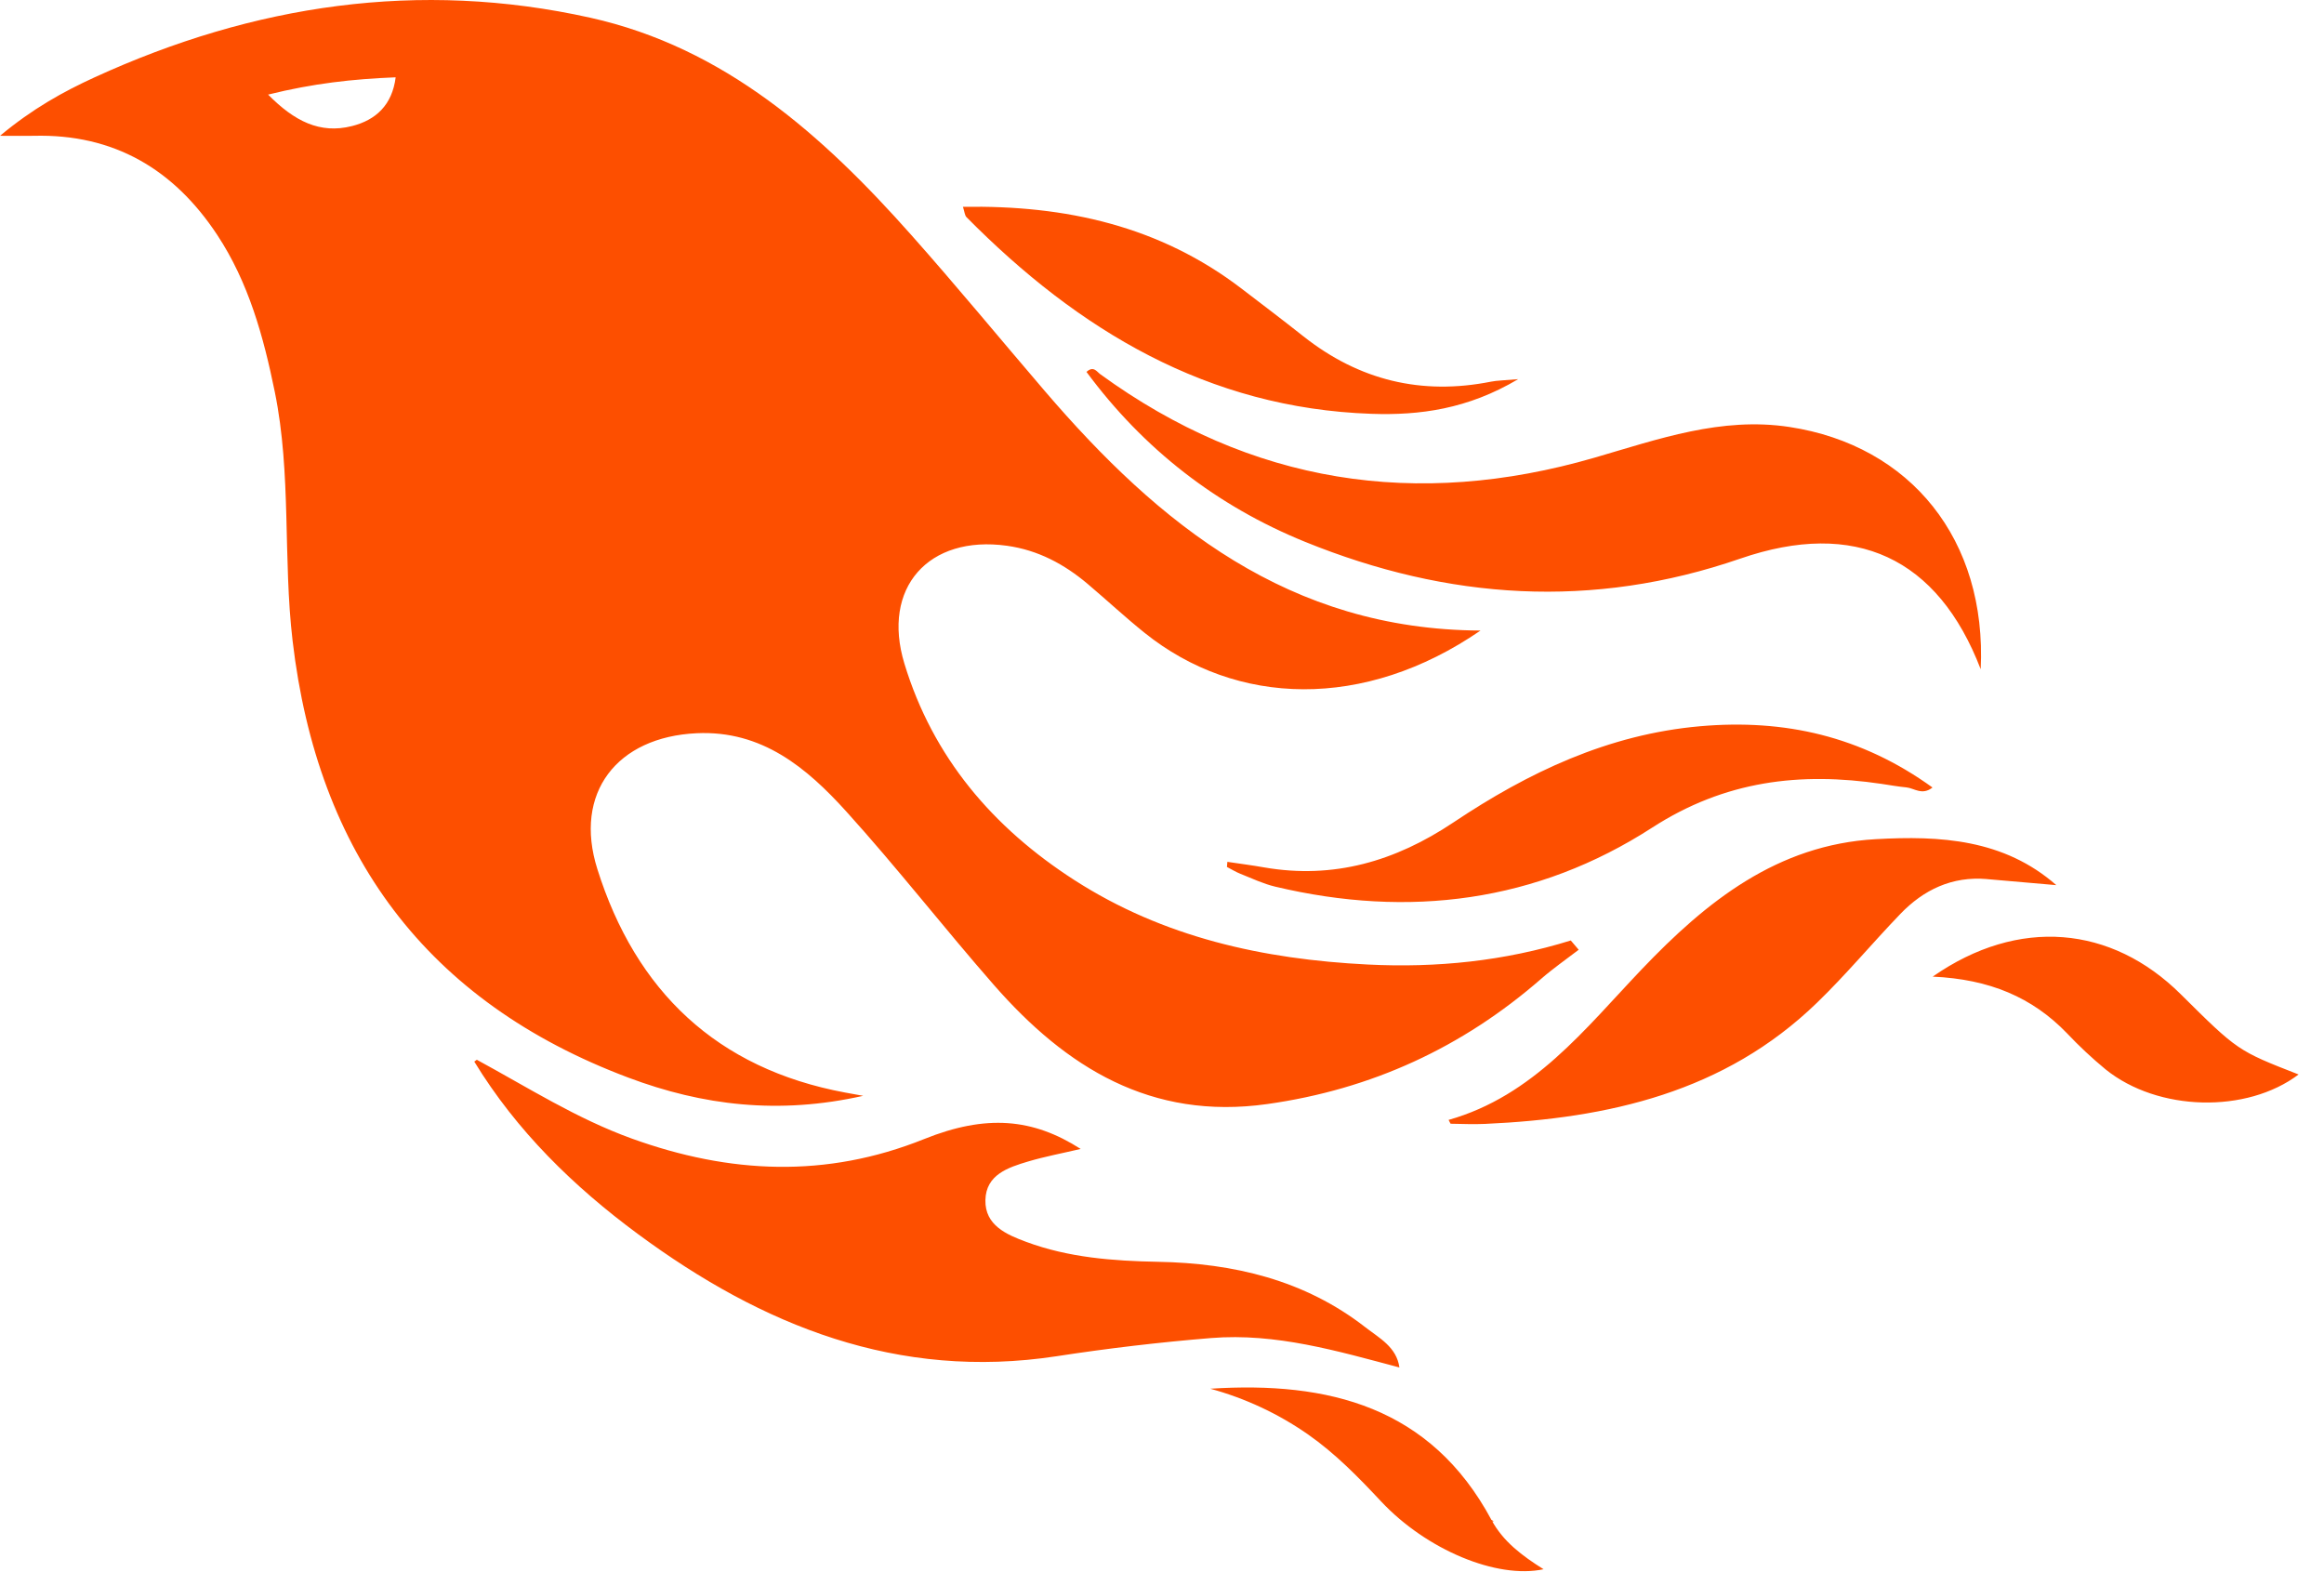
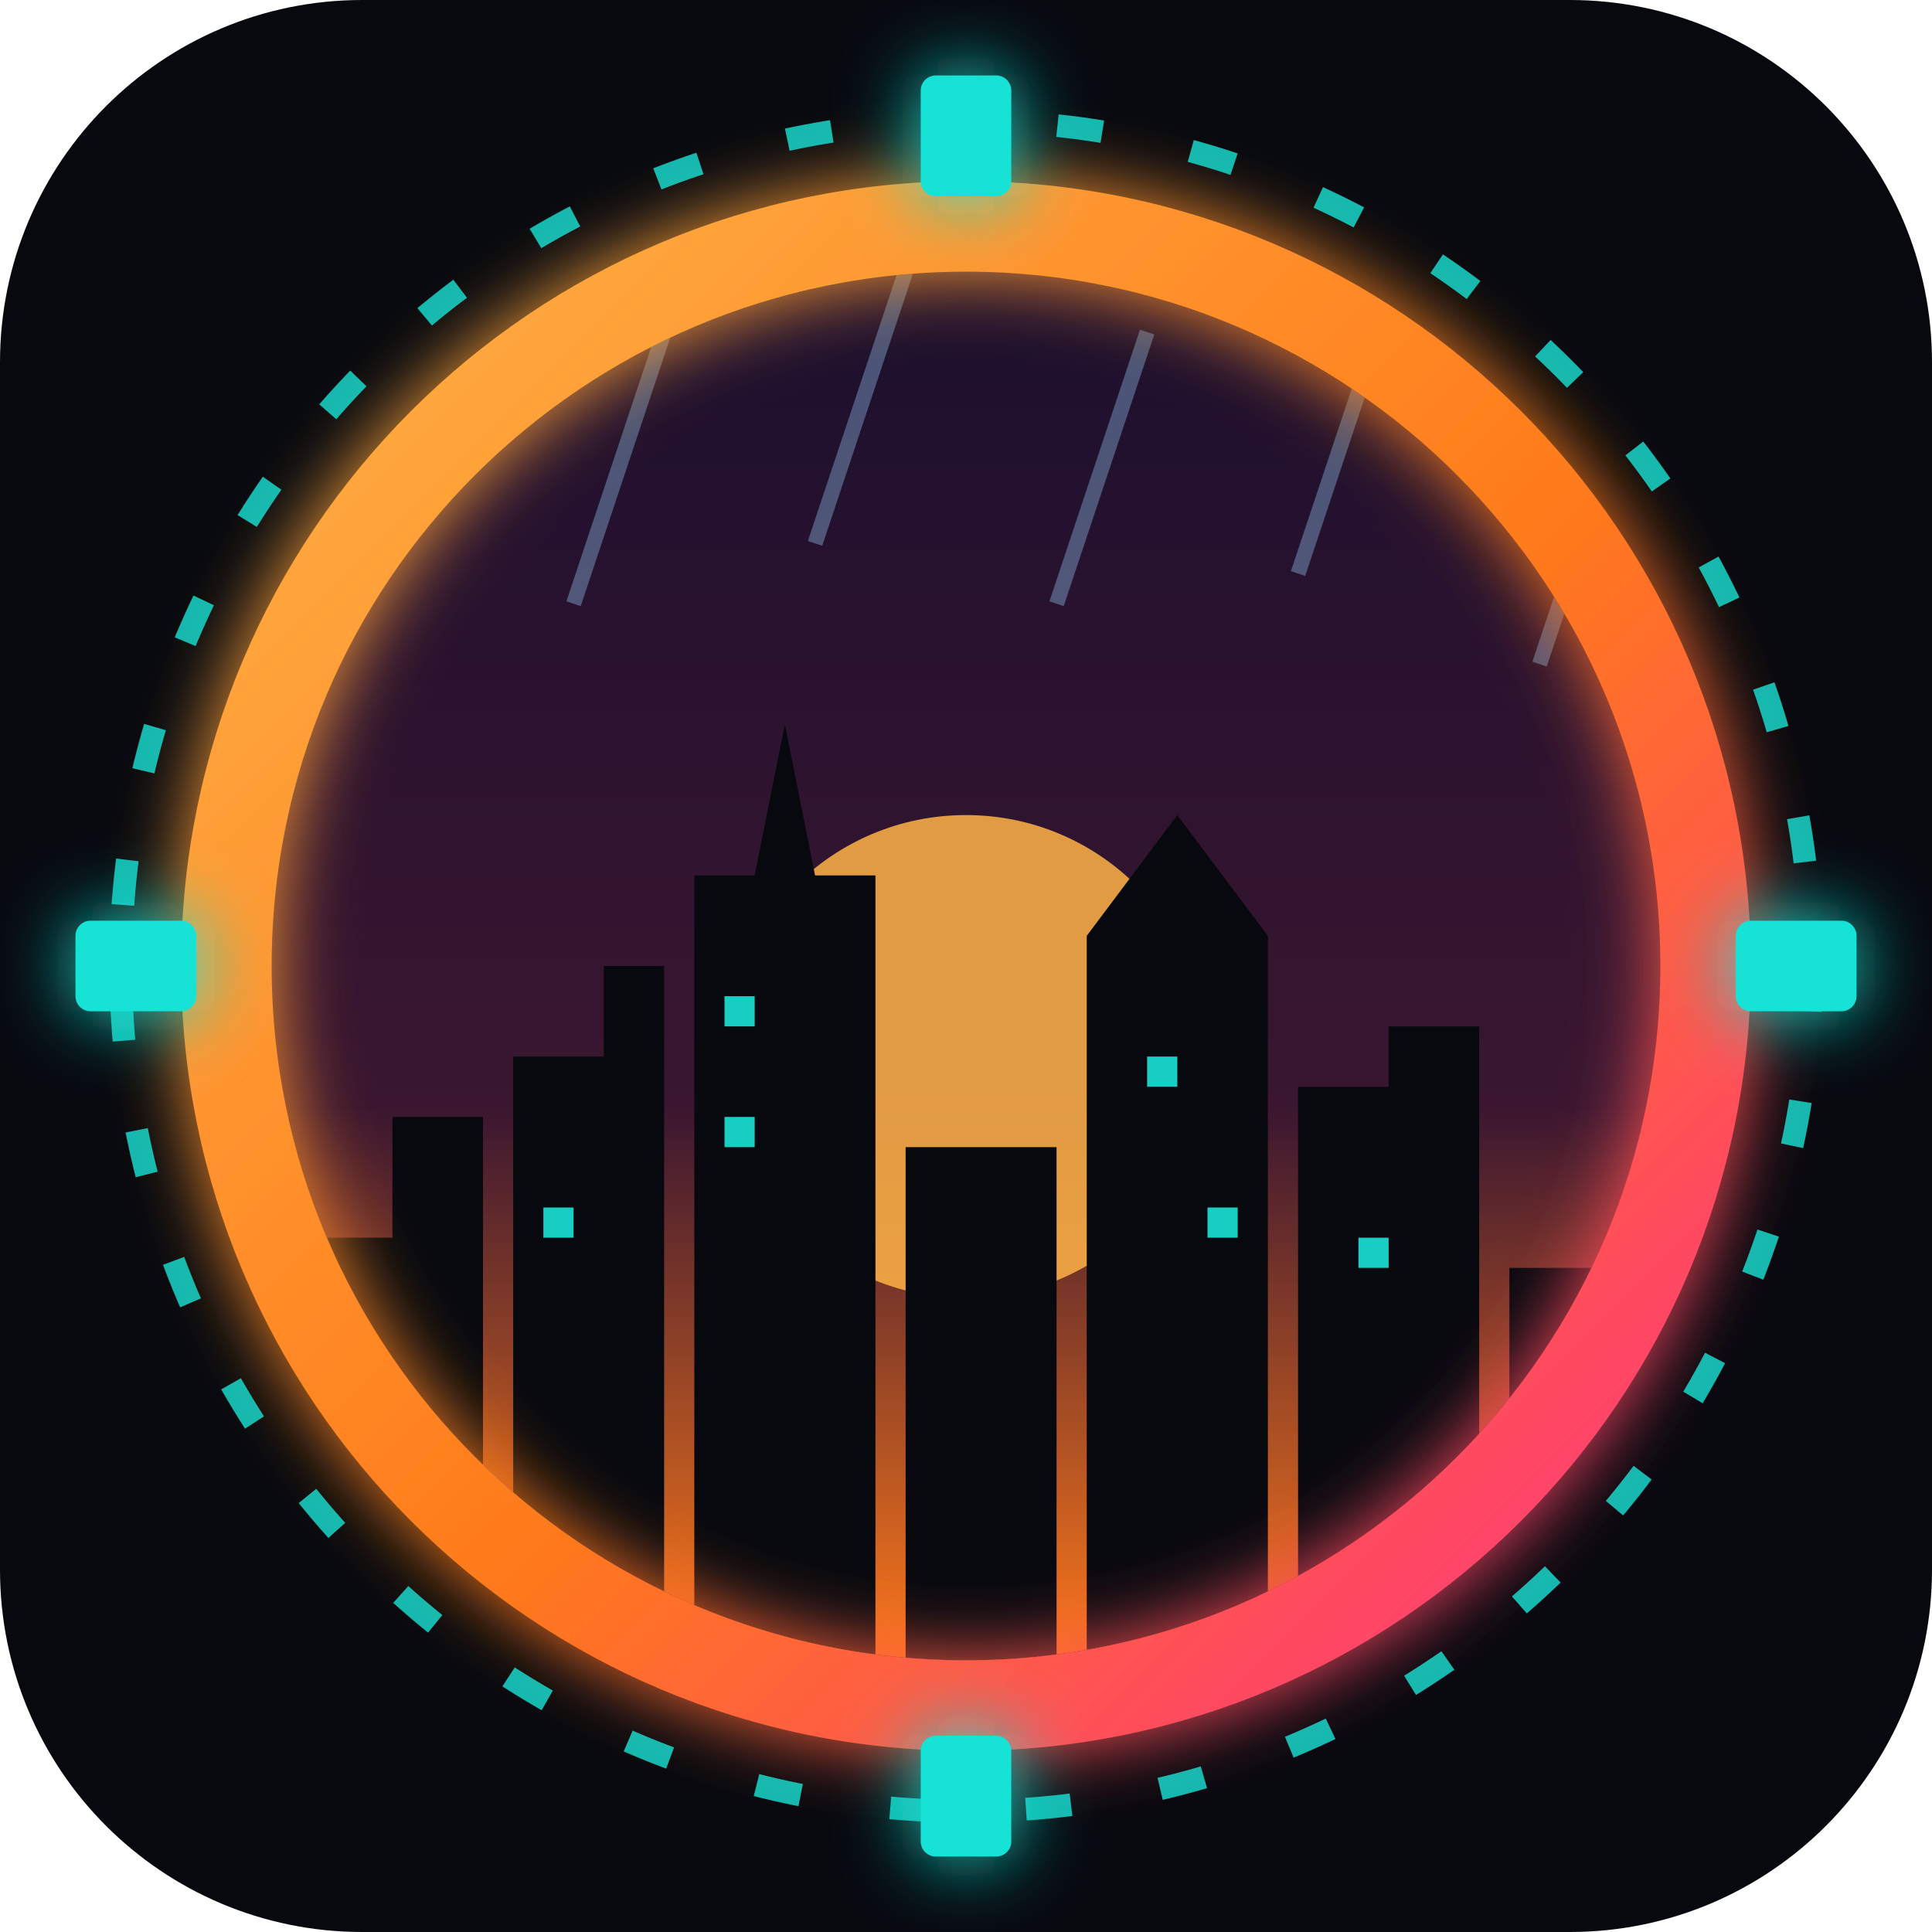
- <svg xmlns="http://www.w3.org/2000/svg" viewBox="0 0 71 48" fill="currentColor" aria-hidden="true">
-   <path d="m26.371 33.477-.552-.1c-3.92-.729-6.397-3.1-7.57-6.829-.733-2.324.597-4.035 3.035-4.148 1.995-.092 3.362 1.055 4.57 2.39 1.557 1.72 2.984 3.558 4.514 5.305 2.202 2.515 4.797 4.134 8.347 3.634 3.183-.448 5.958-1.725 8.371-3.828.363-.316.761-.592 1.144-.886l-.241-.284c-2.027.63-4.093.841-6.205.735-3.195-.16-6.24-.828-8.964-2.582-2.486-1.601-4.319-3.746-5.19-6.611-.704-2.315.736-3.934 3.135-3.6.948.133 1.746.56 2.463 1.165.583.493 1.143 1.015 1.738 1.493 2.8 2.25 6.712 2.375 10.265-.068-5.842-.026-9.817-3.24-13.308-7.313-1.366-1.594-2.7-3.216-4.095-4.785-2.698-3.036-5.692-5.71-9.79-6.623C12.8-.623 7.745.14 2.893 2.361 1.926 2.804.997 3.319 0 4.149c.494 0 .763.006 1.032 0 2.446-.064 4.28 1.023 5.602 3.024.962 1.457 1.415 3.104 1.761 4.798.513 2.515.247 5.078.544 7.605.761 6.494 4.08 11.026 10.26 13.346 2.267.852 4.591 1.135 7.172.555ZM10.751 3.852c-.976.246-1.756-.148-2.56-.962 1.377-.343 2.592-.476 3.897-.528-.107.848-.607 1.306-1.336 1.49Zm32.002 37.924c-.085-.626-.62-.901-1.04-1.228-1.857-1.446-4.03-1.958-6.333-2-1.375-.026-2.735-.128-4.031-.61-.595-.22-1.26-.505-1.244-1.272.015-.78.693-1 1.31-1.184.505-.15 1.026-.247 1.6-.382-1.46-.936-2.886-1.065-4.787-.3-2.993 1.202-5.943 1.06-8.926-.017-1.684-.608-3.179-1.563-4.735-2.408l-.077.057c1.29 2.115 3.034 3.817 5.004 5.271 3.793 2.8 7.936 4.471 12.784 3.73A66.714 66.714 0 0 1 37 40.877c1.98-.16 3.866.398 5.753.899Zm-9.14-30.345c-.105-.076-.206-.266-.42-.069 1.745 2.36 3.985 4.098 6.683 5.193 4.354 1.767 8.773 2.07 13.293.51 3.51-1.21 6.033-.028 7.343 3.38.19-3.955-2.137-6.837-5.843-7.401-2.084-.318-4.01.373-5.962.94-5.434 1.575-10.485.798-15.094-2.553Zm27.085 15.425c.708.059 1.416.123 2.124.185-1.6-1.405-3.55-1.517-5.523-1.404-3.003.17-5.167 1.903-7.14 3.972-1.739 1.824-3.31 3.87-5.903 4.604.043.078.054.117.066.117.35.005.699.021 1.047.005 3.768-.17 7.317-.965 10.14-3.7.89-.86 1.685-1.817 2.544-2.71.716-.746 1.584-1.159 2.645-1.07Zm-8.753-4.67c-2.812.246-5.254 1.409-7.548 2.943-1.766 1.18-3.654 1.738-5.776 1.37-.374-.066-.75-.114-1.124-.17l-.013.156c.135.07.265.151.405.207.354.14.702.308 1.07.395 4.083.971 7.992.474 11.516-1.803 2.221-1.435 4.521-1.707 7.013-1.336.252.038.503.083.756.107.234.022.479.255.795.003-2.179-1.574-4.526-2.096-7.094-1.872Zm-10.049-9.544c1.475.051 2.943-.142 4.486-1.059-.452.04-.643.04-.827.076-2.126.424-4.033-.04-5.733-1.383-.623-.493-1.257-.974-1.889-1.457-2.503-1.914-5.374-2.555-8.514-2.5.05.154.054.26.108.315 3.417 3.455 7.371 5.836 12.369 6.008Zm24.727 17.731c-2.114-2.097-4.952-2.367-7.578-.537 1.738.078 3.043.632 4.101 1.728a13 13 0 0 0 1.182 1.106c1.6 1.29 4.311 1.352 5.896.155-1.861-.726-1.861-.726-3.601-2.452Zm-21.058 16.06c-1.858-3.46-4.981-4.24-8.59-4.008a9.667 9.667 0 0 1 2.977 1.39c.84.586 1.547 1.311 2.243 2.055 1.38 1.473 3.534 2.376 4.962 2.07-.656-.412-1.238-.848-1.592-1.507Zl-.006.006-.036-.004.021.018.012.053Za.127.127 0 0 0 .015.043c.005.008.038 0 .058-.002Zl-.008.01.005.026.024.014Z" fill="#FD4F00" />
+ <svg xmlns="http://www.w3.org/2000/svg" viewBox="0 0 128 128" role="img" aria-label="Tannhauser Gate">
+   <defs>
+     <linearGradient id="tg-ring" x1="0" y1="0" x2="1" y2="1">
+       <stop offset="0" stop-color="#ffb347" />
+       <stop offset="0.55" stop-color="#ff7a1a" />
+       <stop offset="1" stop-color="#ff2e88" />
+     </linearGradient>
+     <linearGradient id="tg-sky" x1="0" y1="0" x2="0" y2="1">
+       <stop offset="0" stop-color="#1b0f2e" />
+       <stop offset="0.6" stop-color="#3a1630" />
+       <stop offset="1" stop-color="#ff7a1a" />
+     </linearGradient>
+     <clipPath id="tg-clip">
+       <circle cx="64" cy="64" r="46" />
+     </clipPath>
+     <filter id="tg-glow" x="-30%" y="-30%" width="160%" height="160%">
+       <feGaussianBlur stdDeviation="2.5" result="b" />
+       <feMerge>
+         <feMergeNode in="b" />
+         <feMergeNode in="SourceGraphic" />
+       </feMerge>
+     </filter>
+   </defs>
+   <rect width="128" height="128" rx="24" fill="#07090f" />
+   <g clip-path="url(#tg-clip)">
+     <rect x="18" y="18" width="92" height="92" fill="url(#tg-sky)" />
+     <circle cx="64" cy="70" r="16" fill="#ffb347" opacity="0.85" />
+     <g fill="#07090f">
+       <path d="M18 110V82h8v-8h6v36z" />
+       <path d="M34 110V70h6v-6h4v46z" />
+       <path d="M46 110V58h4l2-10 2 10h4v52z" />
+       <path d="M60 110V76h10v34z" />
+       <path d="M72 110V62l6-8 6 8v48z" />
+       <path d="M86 110V72h6v-4h6v42z" />
+       <path d="M100 110V84h10v26z" />
+     </g>
+     <g fill="#19e3d6" opacity="0.9">
+       <rect x="48" y="66" width="2" height="2" />
+       <rect x="48" y="74" width="2" height="2" />
+       <rect x="76" y="70" width="2" height="2" />
+       <rect x="80" y="80" width="2" height="2" />
+       <rect x="36" y="80" width="2" height="2" />
+       <rect x="90" y="82" width="2" height="2" />
+     </g>
+     <g stroke="#9fd8ff" stroke-opacity="0.35" stroke-width="1">
+       <path d="M28 20l-6 18M44 22l-6 18M60 18l-6 18M76 22l-6 18M92 20l-6 18M108 26l-6 18" />
+     </g>
+   </g>
+   <circle cx="64" cy="64" r="49" fill="none" stroke="url(#tg-ring)" stroke-width="6" filter="url(#tg-glow)" />
+   <circle cx="64" cy="64" r="56" fill="none" stroke="#19e3d6" stroke-width="1.5" stroke-dasharray="3 6" opacity="0.8" />
+   <g fill="#19e3d6" filter="url(#tg-glow)">
+     <rect x="61" y="5" width="6" height="8" rx="1" />
+     <rect x="61" y="115" width="6" height="8" rx="1" />
+     <rect x="5" y="61" width="8" height="6" rx="1" />
+     <rect x="115" y="61" width="8" height="6" rx="1" />
+   </g>
</svg>
